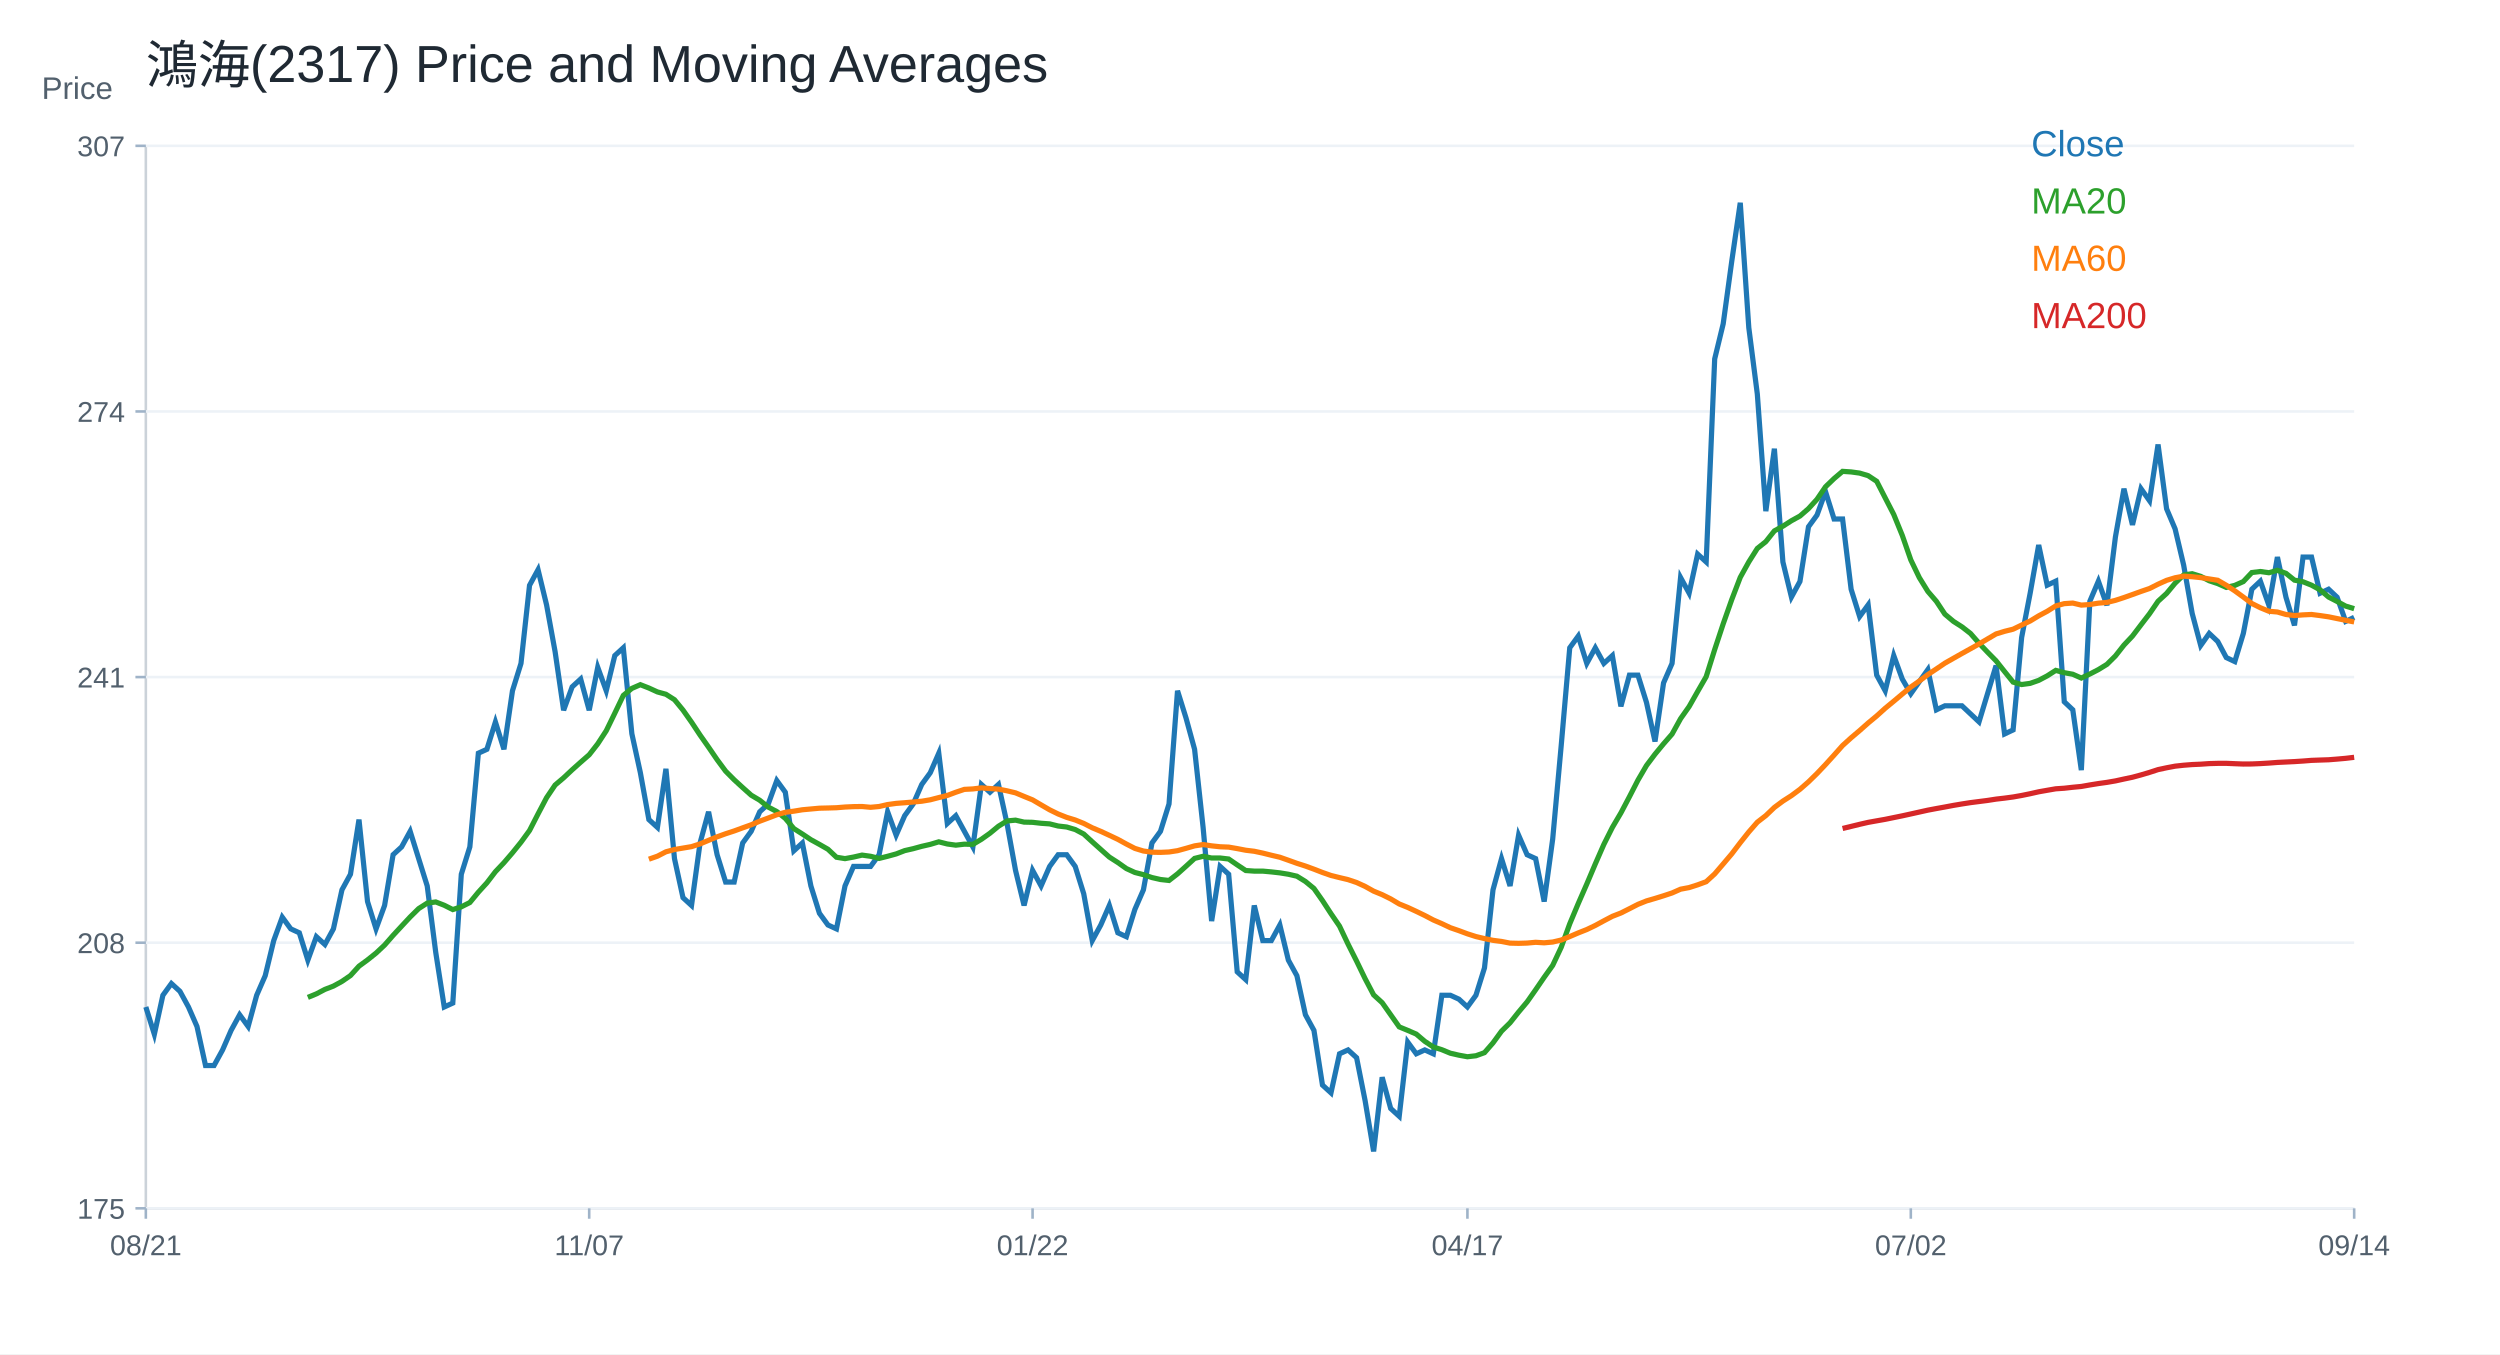
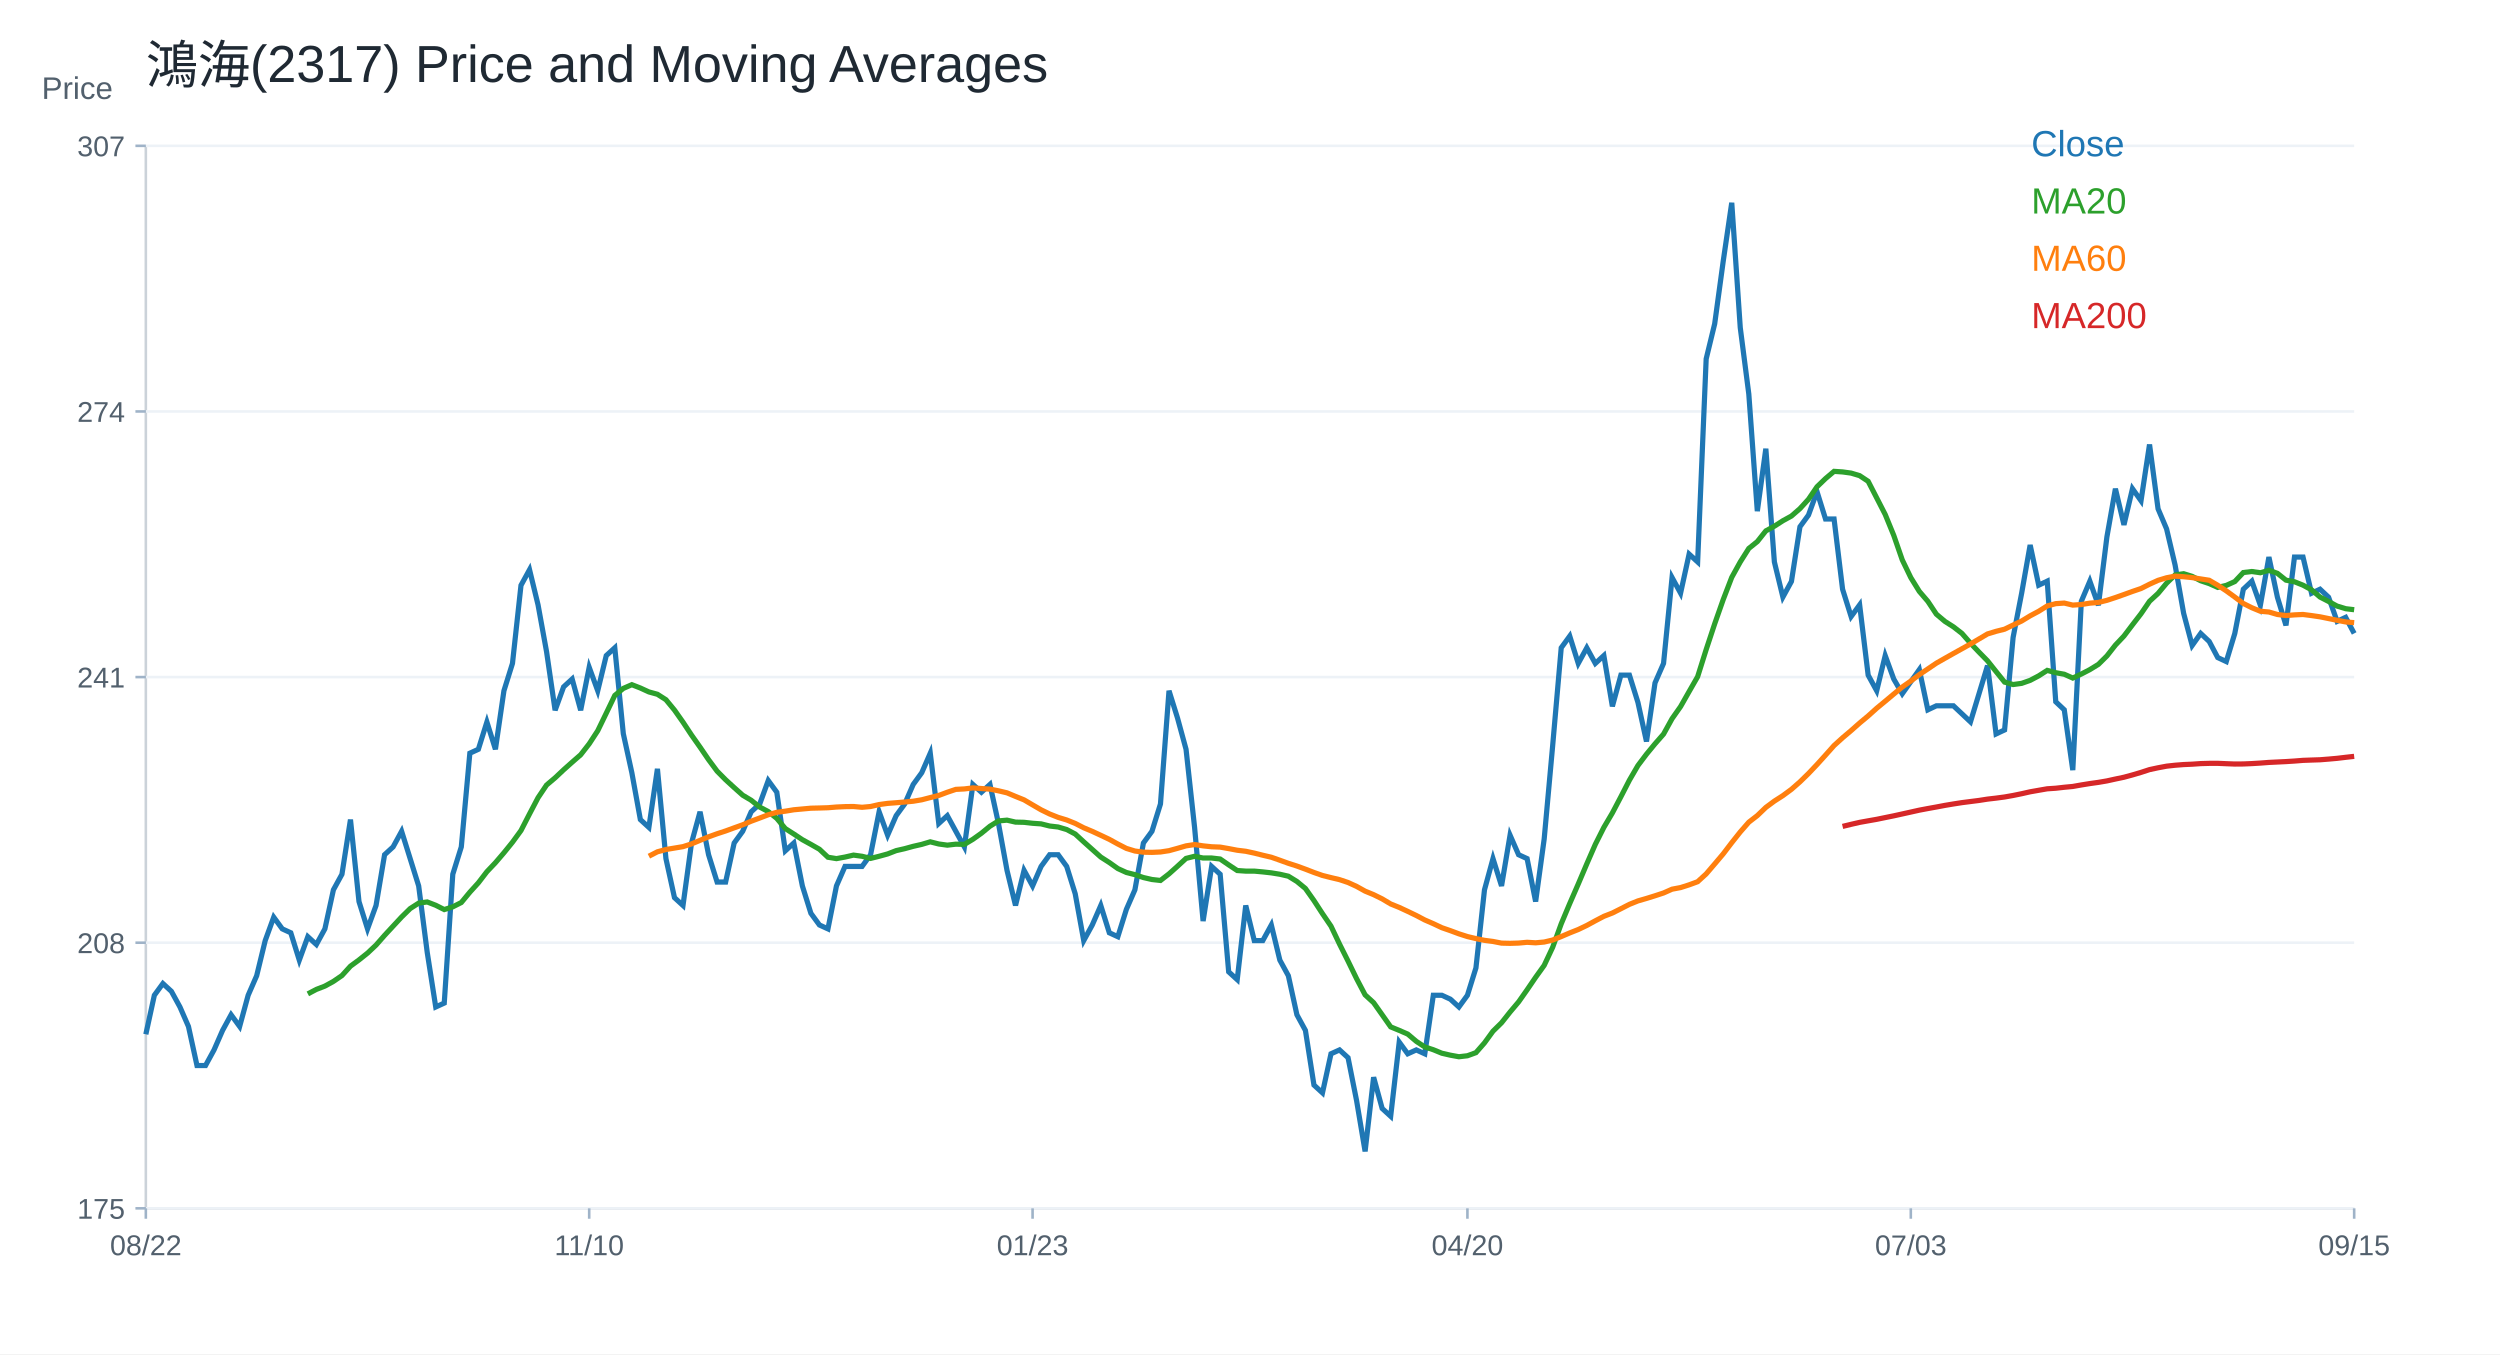
<svg xmlns="http://www.w3.org/2000/svg" width="960" height="520" viewBox="0 0 960 520">
  <rect width="100%" height="100%" fill="white" />
  <text x="56.00" y="32.00" font-size="20" font-family="Arial" fill="#1f2933" text-anchor="start">鴻海(2317) Price and Moving Averages</text>
  <line x1="56" y1="464" x2="904" y2="464" stroke="#cbd2d9" />
  <line x1="56" y1="56" x2="56" y2="464" stroke="#cbd2d9" />
  <text x="16.00" y="38.00" font-size="12" font-family="Arial" fill="#52606d" text-anchor="start">Price</text>
  <line x1="56" y1="464.00" x2="904" y2="464.00" stroke="#edf2f7" />
  <line x1="52" y1="464.00" x2="56" y2="464.00" stroke="#9fb3c8" />
  <text x="48.00" y="468.00" font-size="11" font-family="Arial" fill="#52606d" text-anchor="end">175</text>
  <line x1="56" y1="362.00" x2="904" y2="362.00" stroke="#edf2f7" />
  <line x1="52" y1="362.00" x2="56" y2="362.00" stroke="#9fb3c8" />
  <text x="48.00" y="366.00" font-size="11" font-family="Arial" fill="#52606d" text-anchor="end">208</text>
  <line x1="56" y1="260.00" x2="904" y2="260.00" stroke="#edf2f7" />
  <line x1="52" y1="260.00" x2="56" y2="260.00" stroke="#9fb3c8" />
  <text x="48.00" y="264.00" font-size="11" font-family="Arial" fill="#52606d" text-anchor="end">241</text>
  <line x1="56" y1="158.00" x2="904" y2="158.00" stroke="#edf2f7" />
  <line x1="52" y1="158.00" x2="56" y2="158.00" stroke="#9fb3c8" />
  <text x="48.00" y="162.00" font-size="11" font-family="Arial" fill="#52606d" text-anchor="end">274</text>
  <line x1="56" y1="56.00" x2="904" y2="56.00" stroke="#edf2f7" />
  <line x1="52" y1="56.00" x2="56" y2="56.00" stroke="#9fb3c8" />
  <text x="48.00" y="60.00" font-size="11" font-family="Arial" fill="#52606d" text-anchor="end">307</text>
  <line x1="56.00" y1="464" x2="56.00" y2="468" stroke="#9fb3c8" />
-   <text x="56.00" y="482.00" font-size="11" font-family="Arial" fill="#52606d" text-anchor="middle">08/21</text>
+   <text x="56.00" y="482.00" font-size="11" font-family="Arial" fill="#52606d" text-anchor="middle">08/22</text>
  <line x1="226.25" y1="464" x2="226.25" y2="468" stroke="#9fb3c8" />
-   <text x="226.25" y="482.00" font-size="11" font-family="Arial" fill="#52606d" text-anchor="middle">11/07</text>
+   <text x="226.25" y="482.00" font-size="11" font-family="Arial" fill="#52606d" text-anchor="middle">11/10</text>
  <line x1="396.51" y1="464" x2="396.51" y2="468" stroke="#9fb3c8" />
-   <text x="396.51" y="482.00" font-size="11" font-family="Arial" fill="#52606d" text-anchor="middle">01/22</text>
+   <text x="396.51" y="482.00" font-size="11" font-family="Arial" fill="#52606d" text-anchor="middle">01/23</text>
  <line x1="563.49" y1="464" x2="563.49" y2="468" stroke="#9fb3c8" />
-   <text x="563.49" y="482.00" font-size="11" font-family="Arial" fill="#52606d" text-anchor="middle">04/17</text>
+   <text x="563.49" y="482.00" font-size="11" font-family="Arial" fill="#52606d" text-anchor="middle">04/20</text>
  <line x1="733.75" y1="464" x2="733.75" y2="468" stroke="#9fb3c8" />
-   <text x="733.75" y="482.00" font-size="11" font-family="Arial" fill="#52606d" text-anchor="middle">07/02</text>
+   <text x="733.75" y="482.00" font-size="11" font-family="Arial" fill="#52606d" text-anchor="middle">07/03</text>
  <line x1="904.00" y1="464" x2="904.00" y2="468" stroke="#9fb3c8" />
-   <text x="904.00" y="482.00" font-size="11" font-family="Arial" fill="#52606d" text-anchor="middle">09/14</text>
-   <polyline fill="none" stroke="#1f77b4" stroke-width="2" points="56.00,386.68 59.27,397.17 62.55,382.18 65.82,377.68 69.10,380.68 72.37,386.68 75.64,394.17 78.92,409.16 82.19,409.16 85.47,403.17 88.74,395.67 92.02,389.67 95.29,394.17 98.56,382.18 101.84,374.68 105.11,361.19 108.39,352.20 111.66,356.69 114.93,358.19 118.21,368.69 121.48,359.69 124.76,362.69 128.03,356.69 131.31,341.70 134.58,335.71 137.85,314.72 141.13,346.20 144.40,356.69 147.68,347.70 150.95,328.21 154.22,325.21 157.50,319.22 160.77,329.71 164.05,340.20 167.32,365.69 170.59,386.68 173.87,385.18 177.14,335.71 180.42,325.21 183.69,289.23 186.97,287.73 190.24,277.24 193.51,287.73 196.79,265.25 200.06,254.75 203.34,224.77 206.61,218.77 209.88,232.27 213.16,250.26 216.43,272.74 219.71,263.75 222.98,260.75 226.25,272.74 229.53,256.25 232.80,265.25 236.08,251.75 239.35,248.76 242.63,281.74 245.90,296.73 249.17,314.72 252.45,317.72 255.72,295.23 259.00,329.71 262.27,344.70 265.54,347.70 268.82,323.71 272.09,311.72 275.37,328.21 278.64,338.70 281.92,338.70 285.19,323.71 288.46,319.22 291.74,311.72 295.01,308.72 298.29,299.73 301.56,304.22 304.83,326.71 308.11,323.71 311.38,340.20 314.66,350.70 317.93,355.19 321.20,356.69 324.48,340.20 327.75,332.71 331.03,332.71 334.30,332.71 337.58,328.21 340.85,311.72 344.12,320.71 347.40,313.22 350.67,308.72 353.95,301.23 357.22,296.73 360.49,289.23 363.77,316.22 367.04,313.22 370.32,319.22 373.59,325.21 376.86,301.23 380.14,304.22 383.41,301.23 386.69,316.22 389.96,334.21 393.24,347.70 396.51,334.21 399.78,340.20 403.06,332.71 406.33,328.21 409.61,328.21 412.88,332.71 416.15,343.20 419.43,361.19 422.70,355.19 425.98,347.70 429.25,358.19 432.53,359.69 435.80,349.20 439.07,341.70 442.35,323.71 445.62,319.22 448.90,308.72 452.17,265.25 455.44,275.74 458.72,287.73 461.99,317.72 465.27,353.69 468.54,332.71 471.81,335.71 475.09,373.18 478.36,376.18 481.64,347.70 484.91,361.19 488.19,361.19 491.46,355.19 494.73,368.69 498.01,374.68 501.28,389.67 504.56,395.67 507.83,416.66 511.10,419.66 514.38,404.66 517.65,403.17 520.93,406.16 524.20,422.65 527.47,442.14 530.75,413.66 534.02,425.65 537.30,428.65 540.57,400.17 543.85,404.66 547.12,403.17 550.39,404.66 553.67,382.18 556.94,382.18 560.22,383.68 563.49,386.68 566.76,382.18 570.04,371.68 573.31,341.70 576.59,329.71 579.86,340.20 583.14,320.71 586.41,328.21 589.68,329.71 592.96,346.20 596.23,322.21 599.51,286.23 602.78,248.76 606.05,244.26 609.33,254.75 612.60,248.76 615.88,254.75 619.15,251.75 622.42,271.24 625.70,259.25 628.97,259.25 632.25,269.74 635.52,284.74 638.80,262.25 642.07,254.75 645.34,221.77 648.62,227.77 651.89,212.78 655.17,215.78 658.44,137.82 661.71,124.33 664.99,100.34 668.26,77.86 671.54,125.83 674.81,151.31 678.08,196.29 681.36,172.30 684.63,215.78 687.91,229.27 691.18,223.27 694.46,202.28 697.73,197.79 701.00,188.79 704.28,199.29 707.55,199.29 710.83,226.27 714.10,236.76 717.37,232.27 720.65,259.25 723.92,265.25 727.20,251.75 730.47,260.75 733.75,266.39 737.02,261.76 740.29,257.13 743.57,272.57 746.84,271.03 750.12,271.03 753.39,271.03 756.66,274.11 759.94,277.20 763.21,266.39 766.49,255.59 769.76,281.83 773.03,280.29 776.31,244.78 779.58,227.80 782.86,209.28 786.13,224.71 789.41,223.17 792.68,269.48 795.95,272.57 799.23,295.73 802.50,230.89 805.78,223.17 809.05,232.43 812.32,206.19 815.60,187.66 818.87,201.56 822.15,187.66 825.42,192.29 828.69,170.68 831.97,195.38 835.24,203.10 838.52,216.99 841.79,235.52 845.07,247.87 848.34,243.24 851.61,246.33 854.89,252.50 858.16,254.04 861.44,243.24 864.71,226.26 867.98,223.17 871.26,232.43 874.53,213.91 877.81,229.34 881.08,240.15 884.36,213.91 887.63,213.91 890.90,227.80 894.18,226.26 897.45,229.34 900.73,238.61 904.00,237.06" />
+   <text x="904.00" y="482.00" font-size="11" font-family="Arial" fill="#52606d" text-anchor="middle">09/15</text>
+   <polyline fill="none" stroke="#1f77b4" stroke-width="2" points="56.00,397.17 59.27,382.18 62.55,377.68 65.82,380.68 69.10,386.68 72.37,394.17 75.64,409.16 78.92,409.16 82.19,403.17 85.47,395.67 88.74,389.67 92.02,394.17 95.29,382.18 98.56,374.68 101.84,361.19 105.11,352.20 108.39,356.69 111.66,358.19 114.93,368.69 118.21,359.69 121.48,362.69 124.76,356.69 128.03,341.70 131.31,335.71 134.58,314.72 137.85,346.20 141.13,356.69 144.40,347.70 147.68,328.21 150.95,325.21 154.22,319.22 157.50,329.71 160.77,340.20 164.05,365.69 167.32,386.68 170.59,385.18 173.87,335.71 177.14,325.21 180.42,289.23 183.69,287.73 186.97,277.24 190.24,287.73 193.51,265.25 196.79,254.75 200.06,224.77 203.34,218.77 206.61,232.27 209.88,250.26 213.16,272.74 216.43,263.75 219.71,260.75 222.98,272.74 226.25,256.25 229.53,265.25 232.80,251.75 236.08,248.76 239.35,281.74 242.63,296.73 245.90,314.72 249.17,317.72 252.45,295.23 255.72,329.71 259.00,344.70 262.27,347.70 265.54,323.71 268.82,311.72 272.09,328.21 275.37,338.70 278.64,338.70 281.92,323.71 285.19,319.22 288.46,311.72 291.74,308.72 295.01,299.73 298.29,304.22 301.56,326.71 304.83,323.71 308.11,340.20 311.38,350.70 314.66,355.19 317.93,356.69 321.20,340.20 324.48,332.71 327.75,332.71 331.03,332.71 334.30,328.21 337.58,311.72 340.85,320.71 344.12,313.22 347.40,308.72 350.67,301.23 353.95,296.73 357.22,289.23 360.49,316.22 363.77,313.22 367.04,319.22 370.32,325.21 373.59,301.23 376.86,304.22 380.14,301.23 383.41,316.22 386.69,334.21 389.96,347.70 393.24,334.21 396.51,340.20 399.78,332.71 403.06,328.21 406.33,328.21 409.61,332.71 412.88,343.20 416.15,361.19 419.43,355.19 422.70,347.70 425.98,358.19 429.25,359.69 432.53,349.20 435.80,341.70 439.07,323.71 442.35,319.22 445.62,308.72 448.90,265.25 452.17,275.74 455.44,287.73 458.72,317.72 461.99,353.69 465.27,332.71 468.54,335.71 471.81,373.18 475.09,376.18 478.36,347.70 481.64,361.19 484.91,361.19 488.19,355.19 491.46,368.69 494.73,374.68 498.01,389.67 501.28,395.67 504.56,416.66 507.83,419.66 511.10,404.66 514.38,403.17 517.65,406.16 520.93,422.65 524.20,442.14 527.47,413.66 530.75,425.65 534.02,428.65 537.30,400.17 540.57,404.66 543.85,403.17 547.12,404.66 550.39,382.18 553.67,382.18 556.94,383.68 560.22,386.68 563.49,382.18 566.76,371.68 570.04,341.70 573.31,329.71 576.59,340.20 579.86,320.71 583.14,328.21 586.41,329.71 589.68,346.20 592.96,322.21 596.23,286.23 599.51,248.76 602.78,244.26 606.05,254.75 609.33,248.76 612.60,254.75 615.88,251.75 619.15,271.24 622.42,259.25 625.70,259.25 628.97,269.74 632.25,284.74 635.52,262.25 638.80,254.75 642.07,221.77 645.34,227.77 648.62,212.78 651.89,215.78 655.17,137.82 658.44,124.33 661.71,100.34 664.99,77.86 668.26,125.83 671.54,151.31 674.81,196.29 678.08,172.30 681.36,215.78 684.63,229.27 687.91,223.27 691.18,202.28 694.46,197.79 697.73,188.79 701.00,199.29 704.28,199.29 707.55,226.27 710.83,236.76 714.10,232.27 717.37,259.25 720.65,265.25 723.92,251.75 727.20,260.75 730.47,266.39 733.75,261.76 737.02,257.13 740.29,272.57 743.57,271.03 746.84,271.03 750.12,271.03 753.39,274.11 756.66,277.20 759.94,266.39 763.21,255.59 766.49,281.83 769.76,280.29 773.03,244.78 776.31,227.80 779.58,209.28 782.86,224.71 786.13,223.17 789.41,269.48 792.68,272.57 795.95,295.73 799.23,230.89 802.50,223.17 805.78,232.43 809.05,206.19 812.32,187.66 815.60,201.56 818.87,187.66 822.15,192.29 825.42,170.68 828.69,195.38 831.97,203.10 835.24,216.99 838.52,235.52 841.79,247.87 845.07,243.24 848.34,246.33 851.61,252.50 854.89,254.04 858.16,243.24 861.44,226.26 864.71,223.17 867.98,232.43 871.26,213.91 874.53,229.34 877.81,240.15 881.08,213.91 884.36,213.91 887.63,227.80 890.90,226.26 894.18,229.34 897.45,238.61 900.73,237.06 904.00,243.24" />
  <text x="780.00" y="60.00" font-size="14" font-family="Arial" fill="#1f77b4" text-anchor="start">Close</text>
-   <polyline fill="none" stroke="#2ca02c" stroke-width="2" points="118.21,383.00 121.48,381.65 124.76,379.93 128.03,378.66 131.31,376.86 134.58,374.61 137.85,371.01 141.13,368.61 144.40,365.99 147.68,362.91 150.95,359.17 154.22,355.64 157.50,352.12 160.77,348.90 164.05,346.80 167.32,346.35 170.59,347.62 173.87,349.27 177.14,348.22 180.42,346.57 183.69,342.60 186.97,339.00 190.24,334.73 193.51,331.28 196.79,327.46 200.06,323.41 203.34,318.92 206.61,312.54 209.88,306.32 213.16,301.45 216.43,298.68 219.71,295.60 222.98,292.68 226.25,289.83 229.53,285.63 232.80,280.61 236.08,273.87 239.35,267.05 242.63,264.35 245.90,262.92 249.17,264.20 252.45,265.70 255.72,266.60 259.00,268.69 262.27,272.67 265.54,277.31 268.82,282.26 272.09,286.91 275.37,291.71 278.64,296.13 281.92,299.43 285.19,302.43 288.46,305.35 291.74,307.30 295.01,309.92 298.29,311.64 301.56,314.27 304.83,318.17 308.11,320.26 311.38,322.44 314.66,324.24 317.93,326.11 321.20,329.18 324.48,329.71 327.75,329.11 331.03,328.36 334.30,328.81 337.58,329.63 340.85,328.81 344.12,327.91 347.40,326.64 350.67,325.89 353.95,324.99 357.22,324.24 360.49,323.26 363.77,324.09 367.04,324.54 370.32,324.16 373.59,324.24 376.86,322.29 380.14,319.96 383.41,317.27 386.69,315.24 389.96,314.94 393.24,315.69 396.51,315.77 399.78,316.14 403.06,316.37 406.33,317.19 409.61,317.57 412.88,318.54 416.15,320.26 419.43,323.26 422.70,326.19 425.98,329.11 429.25,331.21 432.53,333.53 435.80,335.03 439.07,335.86 442.35,336.98 445.62,337.73 448.90,338.10 452.17,335.56 455.44,332.63 458.72,329.63 461.99,328.81 465.27,329.48 468.54,329.48 471.81,329.86 475.09,332.11 478.36,334.28 481.64,334.51 484.91,334.51 488.19,334.81 491.46,335.18 494.73,335.71 498.01,336.46 501.28,338.48 504.56,341.18 507.83,345.82 511.10,350.85 514.38,355.64 517.65,362.54 520.93,369.06 524.20,375.81 527.47,382.03 530.75,385.03 534.02,389.67 537.30,394.32 540.57,395.67 543.85,397.09 547.12,399.87 550.39,402.04 553.67,403.09 556.94,404.44 560.22,405.19 563.49,405.79 566.76,405.41 570.04,404.22 573.31,400.47 576.59,395.97 579.86,392.75 583.14,388.62 586.41,384.73 589.68,380.08 592.96,375.28 596.23,370.71 599.51,363.74 602.78,354.74 606.05,346.95 609.33,339.45 612.60,331.73 615.88,324.24 619.15,317.72 622.42,312.17 625.70,305.95 628.97,299.58 632.25,293.96 635.52,289.61 638.80,285.63 642.07,281.89 645.34,275.97 648.62,271.32 651.89,265.55 655.17,259.85 658.44,249.43 661.71,239.54 664.99,230.24 668.26,221.70 671.54,215.78 674.81,210.60 678.08,207.98 681.36,203.86 684.63,202.06 687.91,199.96 691.18,198.16 694.46,195.31 697.73,191.72 701.00,186.92 704.28,183.77 707.55,181.00 710.83,181.22 714.10,181.67 717.37,182.65 720.65,184.82 723.92,191.19 727.20,197.56 730.47,205.58 733.75,215.01 737.02,221.81 740.29,227.10 743.57,230.91 746.84,235.85 750.12,238.61 753.39,240.70 756.66,243.24 759.94,246.98 763.21,250.42 766.49,253.76 769.76,257.88 773.03,261.93 776.31,262.86 779.58,262.41 782.86,261.26 786.13,259.53 789.41,257.43 792.68,258.32 795.95,258.91 799.23,260.37 802.50,258.83 805.78,257.13 809.05,255.12 812.32,251.88 815.60,247.71 818.87,244.24 822.15,239.92 825.42,235.67 828.69,230.89 831.97,227.88 835.24,223.94 838.52,220.78 841.79,220.31 845.07,221.32 848.34,223.01 851.61,224.10 854.89,225.56 858.16,224.79 861.44,223.32 864.71,219.85 867.98,219.46 871.26,219.93 874.53,219.00 877.81,220.16 881.08,222.78 884.36,223.40 887.63,224.71 890.90,226.49 894.18,229.27 897.45,230.96 900.73,232.74 904.00,233.74" />
+   <polyline fill="none" stroke="#2ca02c" stroke-width="2" points="118.21,381.65 121.48,379.93 124.76,378.66 128.03,376.86 131.31,374.61 134.58,371.01 137.85,368.61 141.13,365.99 144.40,362.91 147.68,359.17 150.95,355.64 154.22,352.12 157.50,348.90 160.77,346.80 164.05,346.35 167.32,347.62 170.59,349.27 173.87,348.22 177.14,346.57 180.42,342.60 183.69,339.00 186.97,334.73 190.24,331.28 193.51,327.46 196.79,323.41 200.06,318.92 203.34,312.54 206.61,306.32 209.88,301.45 213.16,298.68 216.43,295.60 219.71,292.68 222.98,289.83 226.25,285.63 229.53,280.61 232.80,273.87 236.08,267.05 239.35,264.35 242.63,262.92 245.90,264.20 249.17,265.70 252.45,266.60 255.72,268.69 259.00,272.67 262.27,277.31 265.54,282.26 268.82,286.91 272.09,291.71 275.37,296.13 278.64,299.43 281.92,302.43 285.19,305.35 288.46,307.30 291.74,309.92 295.01,311.64 298.29,314.27 301.56,318.17 304.83,320.26 308.11,322.44 311.38,324.24 314.66,326.11 317.93,329.18 321.20,329.71 324.48,329.11 327.75,328.36 331.03,328.81 334.30,329.63 337.58,328.81 340.85,327.91 344.12,326.64 347.40,325.89 350.67,324.99 353.95,324.24 357.22,323.26 360.49,324.09 363.77,324.54 367.04,324.16 370.32,324.24 373.59,322.29 376.86,319.96 380.14,317.27 383.41,315.24 386.69,314.94 389.96,315.69 393.24,315.77 396.51,316.14 399.78,316.37 403.06,317.19 406.33,317.57 409.61,318.54 412.88,320.26 416.15,323.26 419.43,326.19 422.70,329.11 425.98,331.21 429.25,333.53 432.53,335.03 435.80,335.86 439.07,336.98 442.35,337.73 445.62,338.10 448.90,335.56 452.17,332.63 455.44,329.63 458.72,328.81 461.99,329.48 465.27,329.48 468.54,329.86 471.81,332.11 475.09,334.28 478.36,334.51 481.64,334.51 484.91,334.81 488.19,335.18 491.46,335.71 494.73,336.46 498.01,338.48 501.28,341.18 504.56,345.82 507.83,350.85 511.10,355.64 514.38,362.54 517.65,369.06 520.93,375.81 524.20,382.03 527.47,385.03 530.75,389.67 534.02,394.32 537.30,395.67 540.57,397.09 543.85,399.87 547.12,402.04 550.39,403.09 553.67,404.44 556.94,405.19 560.22,405.79 563.49,405.41 566.76,404.22 570.04,400.47 573.31,395.97 576.59,392.75 579.86,388.62 583.14,384.73 586.41,380.08 589.68,375.28 592.96,370.71 596.23,363.74 599.51,354.74 602.78,346.95 606.05,339.45 609.33,331.73 612.60,324.24 615.88,317.72 619.15,312.17 622.42,305.95 625.70,299.58 628.97,293.96 632.25,289.61 635.52,285.63 638.80,281.89 642.07,275.97 645.34,271.32 648.62,265.55 651.89,259.85 655.17,249.43 658.44,239.54 661.71,230.24 664.99,221.70 668.26,215.78 671.54,210.60 674.81,207.98 678.08,203.86 681.36,202.06 684.63,199.96 687.91,198.16 691.18,195.31 694.46,191.72 697.73,186.92 701.00,183.77 704.28,181.00 707.55,181.22 710.83,181.67 714.10,182.65 717.37,184.82 720.65,191.19 723.92,197.56 727.20,205.58 730.47,215.01 733.75,221.81 737.02,227.10 740.29,230.91 743.57,235.85 746.84,238.61 750.12,240.70 753.39,243.24 756.66,246.98 759.94,250.42 763.21,253.76 766.49,257.88 769.76,261.93 773.03,262.86 776.31,262.41 779.58,261.26 782.86,259.53 786.13,257.43 789.41,258.32 792.68,258.91 795.95,260.37 799.23,258.83 802.50,257.13 805.78,255.12 809.05,251.88 812.32,247.71 815.60,244.24 818.87,239.92 822.15,235.67 825.42,230.89 828.69,227.88 831.97,223.94 835.24,220.78 838.52,220.31 841.79,221.32 845.07,223.01 848.34,224.10 851.61,225.56 854.89,224.79 858.16,223.32 861.44,219.85 864.71,219.46 867.98,219.93 871.26,219.00 874.53,220.16 877.81,222.78 881.08,223.40 884.36,224.71 887.63,226.49 890.90,229.27 894.18,230.96 897.45,232.74 900.73,233.74 904.00,234.13" />
  <text x="780.00" y="82.00" font-size="14" font-family="Arial" fill="#2ca02c" text-anchor="start">MA20</text>
-   <polyline fill="none" stroke="#ff7f0e" stroke-width="2" points="249.17,329.93 252.45,328.78 255.72,327.09 259.00,326.21 262.27,325.66 265.54,325.11 268.82,324.06 272.09,322.69 275.37,321.34 278.64,320.16 281.92,319.09 285.19,317.89 288.46,316.72 291.74,315.34 295.01,314.12 298.29,312.87 301.56,311.92 304.83,311.49 308.11,310.95 311.38,310.65 314.66,310.35 317.93,310.27 321.20,310.17 324.48,309.90 327.75,309.75 331.03,309.70 334.30,310.00 337.58,309.70 340.85,308.95 344.12,308.50 347.40,308.25 350.67,307.97 353.95,307.67 357.22,307.12 360.49,306.27 363.77,305.45 367.04,304.22 370.32,303.12 373.59,302.95 376.86,302.55 380.14,302.80 383.41,303.02 386.69,303.67 389.96,304.45 393.24,305.82 396.51,307.15 399.78,309.07 403.06,310.97 406.33,312.57 409.61,313.87 412.88,314.87 416.15,316.19 419.43,317.87 422.70,319.24 425.98,320.76 429.25,322.31 432.53,324.11 435.80,325.79 439.07,326.79 442.35,327.24 445.62,327.31 448.90,327.16 452.17,326.66 455.44,325.76 458.72,324.81 461.99,324.31 465.27,324.81 468.54,325.16 471.81,325.29 475.09,325.86 478.36,326.49 481.64,326.89 484.91,327.59 488.19,328.41 491.46,329.18 494.73,330.33 498.01,331.51 501.28,332.56 504.56,333.76 507.83,335.03 511.10,336.18 514.38,337.00 517.65,337.78 520.93,338.88 524.20,340.38 527.47,342.20 530.75,343.55 534.02,345.17 537.30,347.12 540.57,348.45 543.85,349.97 547.12,351.55 550.39,353.27 553.67,354.69 556.94,356.24 560.22,357.37 563.49,358.59 566.76,359.64 570.04,360.42 573.31,361.09 576.59,361.52 579.86,362.16 583.14,362.24 586.41,362.14 589.68,361.84 592.96,362.04 596.23,361.74 599.51,360.97 602.78,359.64 606.05,358.24 609.33,356.94 612.60,355.37 615.88,353.59 619.15,351.87 622.42,350.60 625.70,348.95 628.97,347.27 632.25,345.95 635.52,345.00 638.80,343.98 642.07,342.90 645.34,341.45 648.62,340.83 651.89,339.78 655.17,338.58 658.44,335.58 661.71,331.76 664.99,327.89 668.26,323.59 671.54,319.47 674.81,315.72 678.08,313.19 681.36,310.05 684.63,307.62 687.91,305.52 691.18,303.10 694.46,300.23 697.73,297.03 701.00,293.58 704.28,289.96 707.55,286.28 710.83,283.31 714.10,280.54 717.37,277.64 720.65,274.92 723.92,271.97 727.20,269.27 730.47,266.52 733.75,263.82 737.02,261.51 740.29,259.05 743.57,256.87 746.84,254.65 750.12,252.79 753.39,250.94 756.66,249.12 759.94,247.29 763.21,245.36 766.49,243.43 769.76,242.43 773.03,241.61 776.31,240.02 779.58,238.47 782.86,236.48 786.13,234.73 789.41,232.68 792.68,231.80 795.95,231.58 799.23,232.36 802.50,232.14 805.78,231.61 809.05,231.34 812.32,230.53 815.60,229.46 818.87,228.30 822.15,227.11 825.42,225.99 828.69,224.34 831.97,222.85 835.24,221.86 838.52,221.24 841.79,221.46 845.07,221.80 848.34,222.31 851.61,222.82 854.89,224.73 858.16,226.89 861.44,229.27 864.71,231.74 867.98,233.37 871.26,234.72 874.53,235.01 877.81,235.96 881.08,236.37 884.36,236.11 887.63,235.96 890.90,236.38 894.18,236.86 897.45,237.53 900.73,238.19 904.00,238.82" />
+   <polyline fill="none" stroke="#ff7f0e" stroke-width="2" points="249.17,328.78 252.45,327.09 255.72,326.21 259.00,325.66 262.27,325.11 265.54,324.06 268.82,322.69 272.09,321.34 275.37,320.16 278.64,319.09 281.92,317.89 285.19,316.72 288.46,315.34 291.74,314.12 295.01,312.87 298.29,311.92 301.56,311.49 304.83,310.95 308.11,310.65 311.38,310.35 314.66,310.27 317.93,310.17 321.20,309.90 324.48,309.75 327.75,309.70 331.03,310.00 334.30,309.70 337.58,308.95 340.85,308.50 344.12,308.25 347.40,307.97 350.67,307.67 353.95,307.12 357.22,306.27 360.49,305.45 363.77,304.22 367.04,303.12 370.32,302.95 373.59,302.55 376.86,302.80 380.14,303.02 383.41,303.67 386.69,304.45 389.96,305.82 393.24,307.15 396.51,309.07 399.78,310.97 403.06,312.57 406.33,313.87 409.61,314.87 412.88,316.19 416.15,317.87 419.43,319.24 422.70,320.76 425.98,322.31 429.25,324.11 432.53,325.79 435.80,326.79 439.07,327.24 442.35,327.31 445.62,327.16 448.90,326.66 452.17,325.76 455.44,324.81 458.72,324.31 461.99,324.81 465.27,325.16 468.54,325.29 471.81,325.86 475.09,326.49 478.36,326.89 481.64,327.59 484.91,328.41 488.19,329.18 491.46,330.33 494.73,331.51 498.01,332.56 501.28,333.76 504.56,335.03 507.83,336.18 511.10,337.00 514.38,337.78 517.65,338.88 520.93,340.38 524.20,342.20 527.47,343.55 530.75,345.17 534.02,347.12 537.30,348.45 540.57,349.97 543.85,351.55 547.12,353.27 550.39,354.69 553.67,356.24 556.94,357.37 560.22,358.59 563.49,359.64 566.76,360.42 570.04,361.09 573.31,361.52 576.59,362.16 579.86,362.24 583.14,362.14 586.41,361.84 589.68,362.04 592.96,361.74 596.23,360.97 599.51,359.64 602.78,358.24 606.05,356.94 609.33,355.37 612.60,353.59 615.88,351.87 619.15,350.60 622.42,348.95 625.70,347.27 628.97,345.95 632.25,345.00 635.52,343.98 638.80,342.90 642.07,341.45 645.34,340.83 648.62,339.78 651.89,338.58 655.17,335.58 658.44,331.76 661.71,327.89 664.99,323.59 668.26,319.47 671.54,315.72 674.81,313.19 678.08,310.05 681.36,307.62 684.63,305.52 687.91,303.10 691.18,300.23 694.46,297.03 697.73,293.58 701.00,289.96 704.28,286.28 707.55,283.31 710.83,280.54 714.10,277.64 717.37,274.92 720.65,271.97 723.92,269.27 727.20,266.52 730.47,263.82 733.75,261.51 737.02,259.05 740.29,256.87 743.57,254.65 746.84,252.79 750.12,250.94 753.39,249.12 756.66,247.29 759.94,245.36 763.21,243.43 766.49,242.43 769.76,241.61 773.03,240.02 776.31,238.47 779.58,236.48 782.86,234.73 786.13,232.68 789.41,231.80 792.68,231.58 795.95,232.36 799.23,232.14 802.50,231.61 805.78,231.34 809.05,230.53 812.32,229.46 815.60,228.30 818.87,227.11 822.15,225.99 825.42,224.34 828.69,222.85 831.97,221.86 835.24,221.24 838.52,221.46 841.79,221.80 845.07,222.31 848.34,222.82 851.61,224.73 854.89,226.89 858.16,229.27 861.44,231.74 864.71,233.37 867.98,234.72 871.26,235.01 874.53,235.96 877.81,236.37 881.08,236.11 884.36,235.96 887.63,236.38 890.90,236.86 894.18,237.53 897.45,238.19 900.73,238.82 904.00,239.10" />
  <text x="780.00" y="104.00" font-size="14" font-family="Arial" fill="#ff7f0e" text-anchor="start">MA60</text>
-   <polyline fill="none" stroke="#d62728" stroke-width="2" points="707.55,318.14 710.83,317.34 714.10,316.54 717.37,315.79 720.65,315.20 723.92,314.62 727.20,313.95 730.47,313.28 733.75,312.56 737.02,311.83 740.29,311.10 743.57,310.48 746.84,309.89 750.12,309.27 753.39,308.72 756.66,308.21 759.94,307.79 763.21,307.37 766.49,306.86 769.76,306.48 773.03,306.04 776.31,305.46 779.58,304.79 782.86,304.05 786.13,303.47 789.41,302.90 792.68,302.68 795.95,302.31 799.23,302.00 802.50,301.42 805.78,300.89 809.05,300.43 812.32,299.87 815.60,299.15 818.87,298.46 822.15,297.57 825.42,296.60 828.69,295.53 831.97,294.83 835.24,294.21 838.52,293.85 841.79,293.59 845.07,293.45 848.34,293.22 851.61,293.13 854.89,293.12 858.16,293.26 861.44,293.39 864.71,293.36 867.98,293.22 871.26,293.02 874.53,292.77 877.81,292.61 881.08,292.45 884.36,292.24 887.63,291.98 890.90,291.86 894.18,291.75 897.45,291.49 900.73,291.20 904.00,290.81" />
+   <polyline fill="none" stroke="#d62728" stroke-width="2" points="707.55,317.34 710.83,316.54 714.10,315.79 717.37,315.20 720.65,314.62 723.92,313.95 727.20,313.28 730.47,312.56 733.75,311.83 737.02,311.10 740.29,310.48 743.57,309.89 746.84,309.27 750.12,308.72 753.39,308.21 756.66,307.79 759.94,307.37 763.21,306.86 766.49,306.48 769.76,306.04 773.03,305.46 776.31,304.79 779.58,304.05 782.86,303.47 786.13,302.90 789.41,302.68 792.68,302.31 795.95,302.00 799.23,301.42 802.50,300.89 805.78,300.43 809.05,299.87 812.32,299.15 815.60,298.46 818.87,297.57 822.15,296.60 825.42,295.53 828.69,294.83 831.97,294.21 835.24,293.85 838.52,293.59 841.79,293.45 845.07,293.22 848.34,293.13 851.61,293.12 854.89,293.26 858.16,293.39 861.44,293.36 864.71,293.22 867.98,293.02 871.26,292.77 874.53,292.61 877.81,292.45 881.08,292.24 884.36,291.98 887.63,291.86 890.90,291.75 894.18,291.49 897.45,291.20 900.73,290.81 904.00,290.44" />
  <text x="780.00" y="126.00" font-size="14" font-family="Arial" fill="#d62728" text-anchor="start">MA200</text>
</svg>
